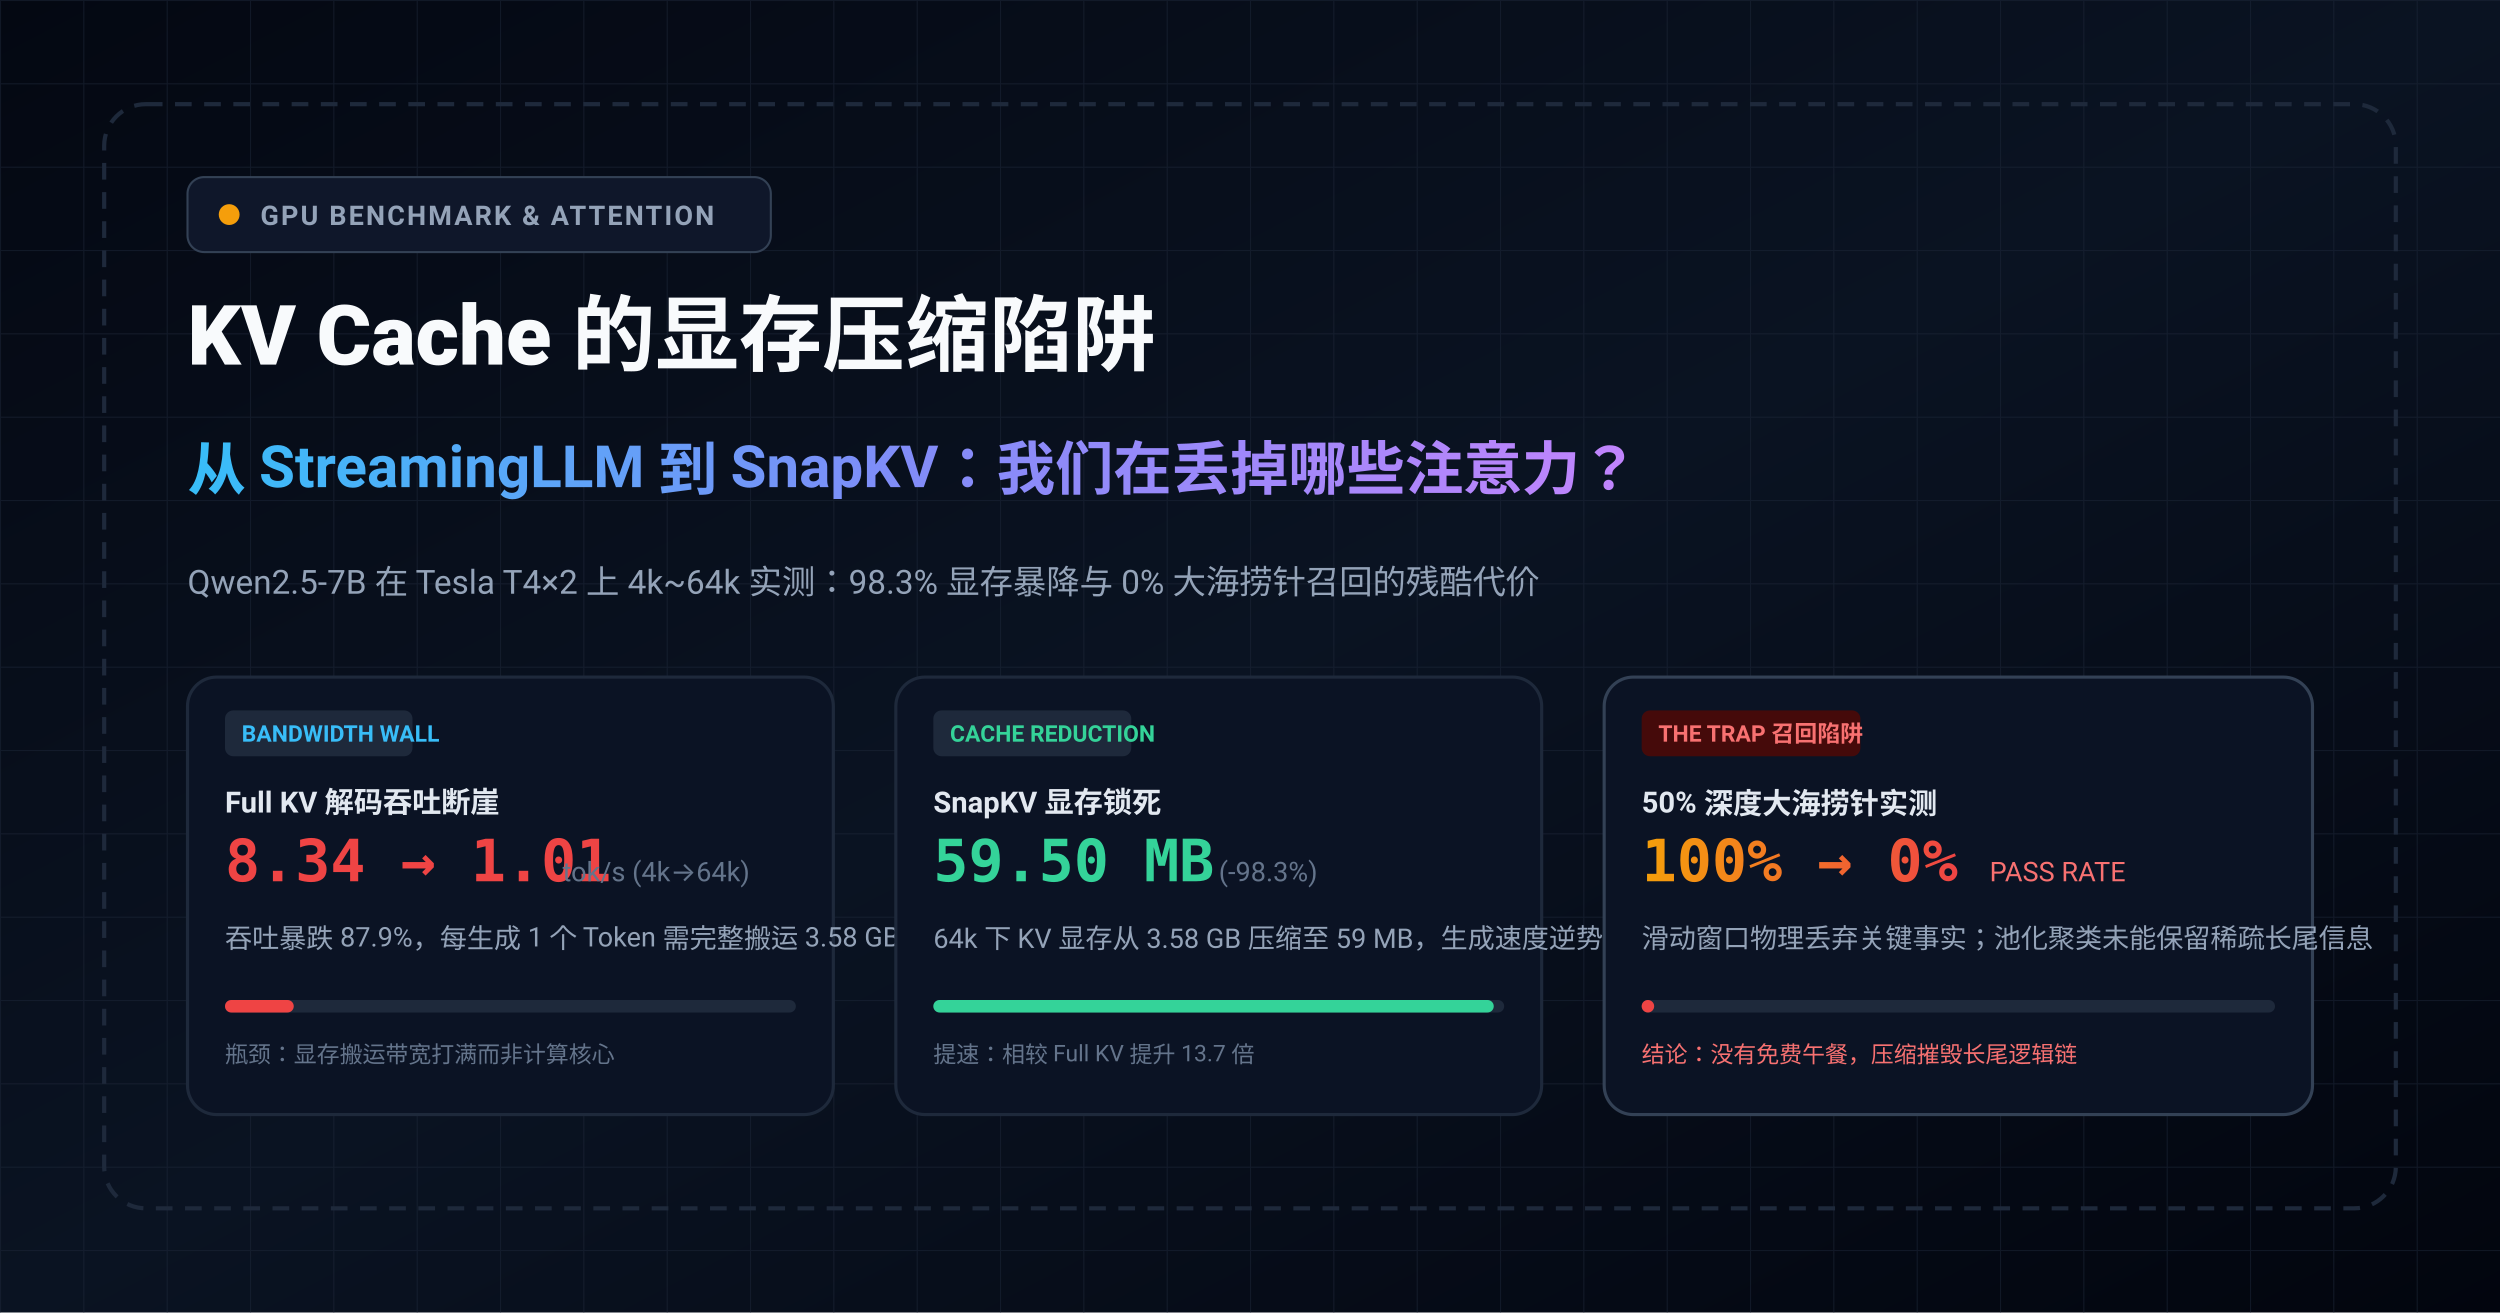
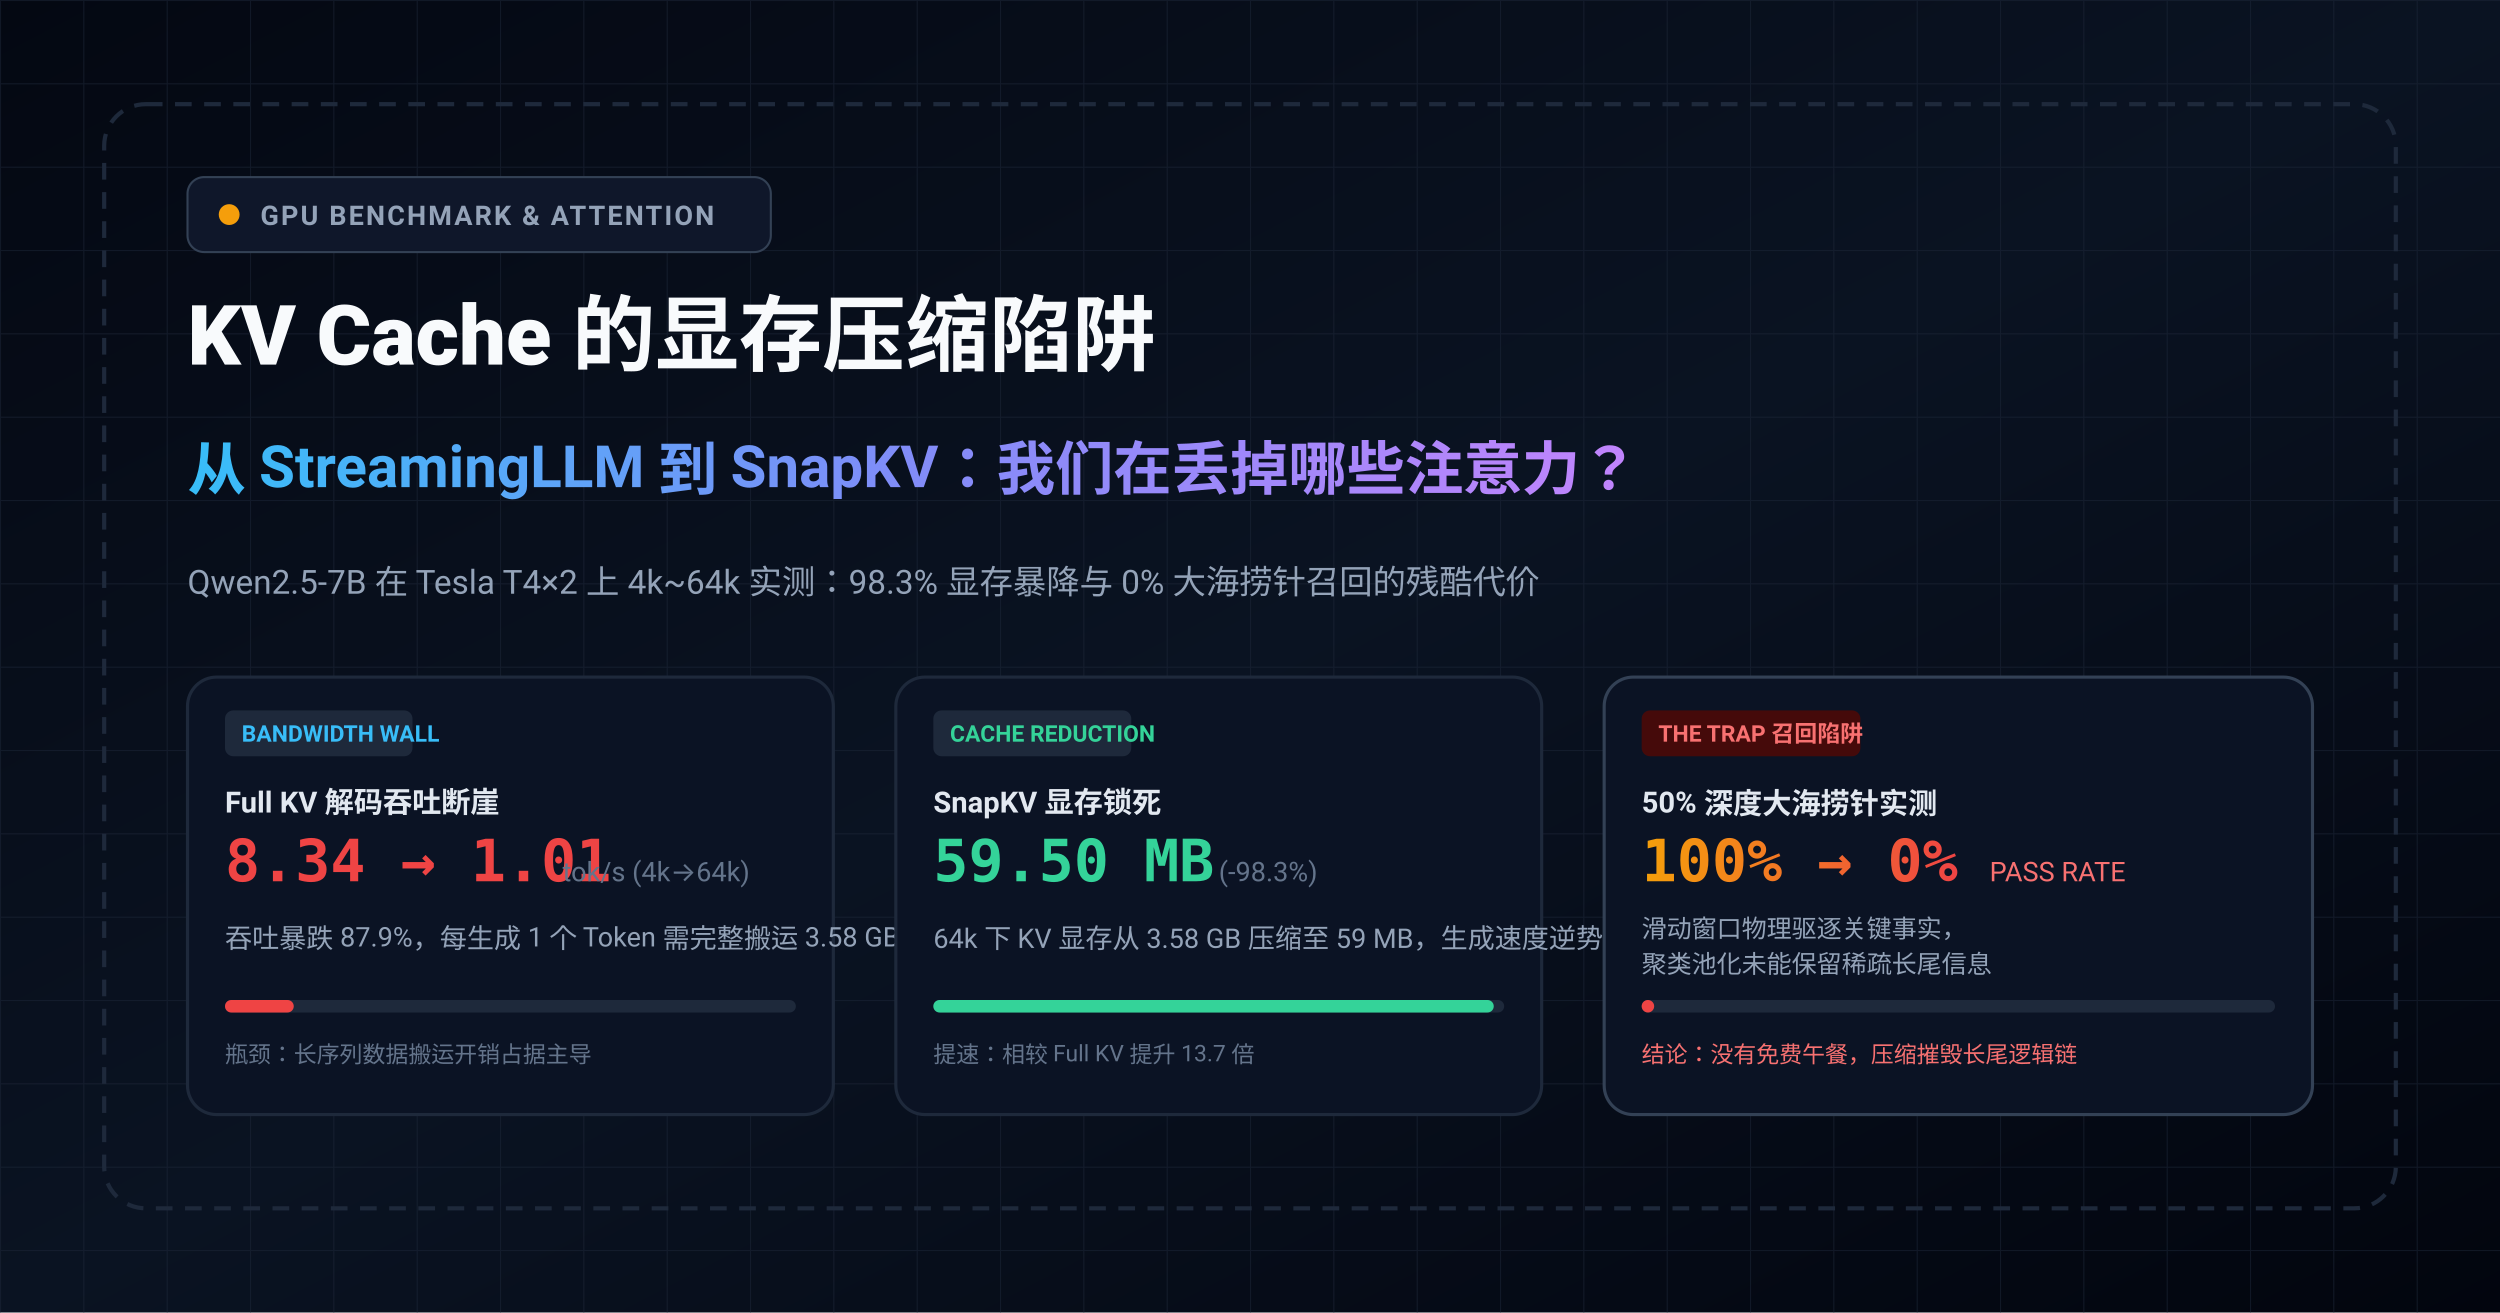
<svg xmlns="http://www.w3.org/2000/svg" width="1200" height="630" viewBox="0 0 1200 630">
  <defs>
    <linearGradient id="bg" x1="0%" y1="0%" x2="100%" y2="100%">
      <stop offset="0%" stop-color="#040812" />
      <stop offset="50%" stop-color="#0a1322" />
      <stop offset="100%" stop-color="#02050e" />
    </linearGradient>
    <linearGradient id="accent-cyan" x1="0%" y1="0%" x2="100%" y2="0%">
      <stop offset="0%" stop-color="#38bdf8" />
      <stop offset="50%" stop-color="#818cf8" />
      <stop offset="100%" stop-color="#c084fc" />
    </linearGradient>
    <linearGradient id="accent-warn" x1="0%" y1="0%" x2="100%" y2="0%">
      <stop offset="0%" stop-color="#f59e0b" />
      <stop offset="100%" stop-color="#ef4444" />
    </linearGradient>
    <pattern id="grid" width="40" height="40" patternUnits="userSpaceOnUse">
      <path d="M 40 0 L 0 0 0 40" fill="none" stroke="#1e293b" stroke-width="1" stroke-opacity="0.5" />
    </pattern>
  </defs>
  <rect width="1200" height="630" fill="url(#bg)" />
  <rect width="1200" height="630" fill="url(#grid)" />
  <rect x="50" y="50" width="1100" height="530" rx="20" fill="none" stroke="#1e293b" stroke-width="2" stroke-dasharray="8,6" />
  <rect x="90" y="85" width="280" height="36" rx="8" fill="#0f172a" stroke="#334155" stroke-width="1" />
  <circle cx="110" cy="103" r="5" fill="#f59e0b" />
  <text x="125" y="108" font-family="-apple-system, BlinkMacSystemFont, 'Segoe UI', Roboto, sans-serif" font-size="13" font-weight="700" fill="#94a3b8" letter-spacing="1">GPU BENCHMARK &amp; ATTENTION</text>
  <text x="90" y="175" font-family="-apple-system, BlinkMacSystemFont, 'Segoe UI', Roboto, sans-serif" font-size="40" font-weight="800" fill="#f8fafc">KV Cache 的显存压缩陷阱</text>
  <text x="90" y="235" font-family="-apple-system, BlinkMacSystemFont, 'Segoe UI', Roboto, sans-serif" font-size="28" font-weight="600" fill="url(#accent-cyan)">从 StreamingLLM 到 SnapKV：我们在丢掉哪些注意力？</text>
  <text x="90" y="285" font-family="-apple-system, BlinkMacSystemFont, 'Segoe UI', Roboto, sans-serif" font-size="16" fill="#94a3b8">Qwen2.5-7B 在 Tesla T4×2 上 4k~64k 实测：98.3% 显存暴降与 0% 大海捞针召回的残酷代价</text>
  <g transform="translate(90, 325)">
    <rect x="0" y="0" width="310" height="210" rx="14" fill="#0b1324" stroke="#1e293b" stroke-width="1.5" />
    <rect x="18" y="16" width="90" height="22" rx="4" fill="#1e293b" />
    <text x="26" y="31" font-family="-apple-system, BlinkMacSystemFont, 'Segoe UI', Roboto, sans-serif" font-size="11" font-weight="600" fill="#38bdf8">BANDWIDTH WALL</text>
    <text x="18" y="65" font-family="-apple-system, BlinkMacSystemFont, 'Segoe UI', Roboto, sans-serif" font-size="14" font-weight="700" fill="#e2e8f0">Full KV 解码吞吐断崖</text>
    <text x="18" y="98" font-family="ui-monospace, monospace" font-size="28" font-weight="800" fill="#ef4444">8.34 → 1.01</text>
    <text x="180" y="98" font-family="-apple-system, BlinkMacSystemFont, 'Segoe UI', Roboto, sans-serif" font-size="13" fill="#64748b">tok/s (4k→64k)</text>
    <text x="18" y="130" font-family="-apple-system, BlinkMacSystemFont, 'Segoe UI', Roboto, sans-serif" font-size="13" fill="#94a3b8">吞吐暴跌 87.9%，每生成 1 个 Token 需完整搬运 3.58 GB 显存</text>
    <rect x="18" y="155" width="274" height="6" rx="3" fill="#1e293b" />
    <rect x="18" y="155" width="33" height="6" rx="3" fill="#ef4444" />
-     <text x="18" y="185" font-family="-apple-system, BlinkMacSystemFont, 'Segoe UI', Roboto, sans-serif" font-size="11" fill="#64748b">瓶颈：显存搬运带宽打满而非计算核心</text>
+     <text x="18" y="185" font-family="-apple-system, BlinkMacSystemFont, 'Segoe UI', Roboto, sans-serif" font-size="11" fill="#64748b">瓶颈：长序列数据搬运开销占据主导</text>
    <rect x="340" y="0" width="310" height="210" rx="14" fill="#0b1324" stroke="#1e293b" stroke-width="1.5" />
    <rect x="358" y="16" width="95" height="22" rx="4" fill="#1e293b" />
    <text x="366" y="31" font-family="-apple-system, BlinkMacSystemFont, 'Segoe UI', Roboto, sans-serif" font-size="11" font-weight="600" fill="#34d399">CACHE REDUCTION</text>
    <text x="358" y="65" font-family="-apple-system, BlinkMacSystemFont, 'Segoe UI', Roboto, sans-serif" font-size="14" font-weight="700" fill="#e2e8f0">SnapKV 显存锁死</text>
    <text x="358" y="98" font-family="ui-monospace, monospace" font-size="28" font-weight="800" fill="#34d399">59.50 MB</text>
    <text x="495" y="98" font-family="-apple-system, BlinkMacSystemFont, 'Segoe UI', Roboto, sans-serif" font-size="13" fill="#64748b">(-98.3%)</text>
    <text x="358" y="130" font-family="-apple-system, BlinkMacSystemFont, 'Segoe UI', Roboto, sans-serif" font-size="13" fill="#94a3b8">64k 下 KV 显存从 3.58 GB 压缩至 59 MB，生成速度逆势维稳 13.8 tok/s</text>
    <rect x="358" y="155" width="274" height="6" rx="3" fill="#1e293b" />
    <rect x="358" y="155" width="269" height="6" rx="3" fill="#34d399" />
    <text x="358" y="185" font-family="-apple-system, BlinkMacSystemFont, 'Segoe UI', Roboto, sans-serif" font-size="11" fill="#64748b">提速：相较 Full KV 提升 13.7 倍</text>
    <rect x="680" y="0" width="340" height="210" rx="14" fill="#0b1324" stroke="#334155" stroke-width="1.5" />
    <rect x="698" y="16" width="105" height="22" rx="4" fill="#450a0a" />
    <text x="706" y="31" font-family="-apple-system, BlinkMacSystemFont, 'Segoe UI', Roboto, sans-serif" font-size="11" font-weight="700" fill="#f87171">THE TRAP 召回陷阱</text>
    <text x="698" y="65" font-family="-apple-system, BlinkMacSystemFont, 'Segoe UI', Roboto, sans-serif" font-size="14" font-weight="700" fill="#e2e8f0">50% 深度大海捞针实测</text>
    <text x="698" y="98" font-family="ui-monospace, monospace" font-size="28" font-weight="800" fill="url(#accent-warn)">100% → 0%</text>
    <text x="865" y="98" font-family="-apple-system, BlinkMacSystemFont, 'Segoe UI', Roboto, sans-serif" font-size="13" fill="#f87171">PASS RATE</text>
-     <text x="698" y="130" font-family="-apple-system, BlinkMacSystemFont, 'Segoe UI', Roboto, sans-serif" font-size="13" fill="#94a3b8">滑动窗口物理丢弃关键事实；池化聚类未能保留稀疏长尾信息</text>
+     <text x="698" y="125" font-family="-apple-system, BlinkMacSystemFont, 'Segoe UI', Roboto, sans-serif" font-size="12" fill="#94a3b8">滑动窗口物理驱逐关键事实，</text>
+     <text x="698" y="142" font-family="-apple-system, BlinkMacSystemFont, 'Segoe UI', Roboto, sans-serif" font-size="12" fill="#94a3b8">聚类池化未能保留稀疏长尾信息</text>
    <rect x="698" y="155" width="304" height="6" rx="3" fill="#1e293b" />
    <rect x="698" y="155" width="6" height="6" rx="3" fill="#ef4444" />
    <text x="698" y="185" font-family="-apple-system, BlinkMacSystemFont, 'Segoe UI', Roboto, sans-serif" font-size="11" fill="#f87171">结论：没有免费午餐，压缩摧毁长尾逻辑链</text>
  </g>
</svg>
